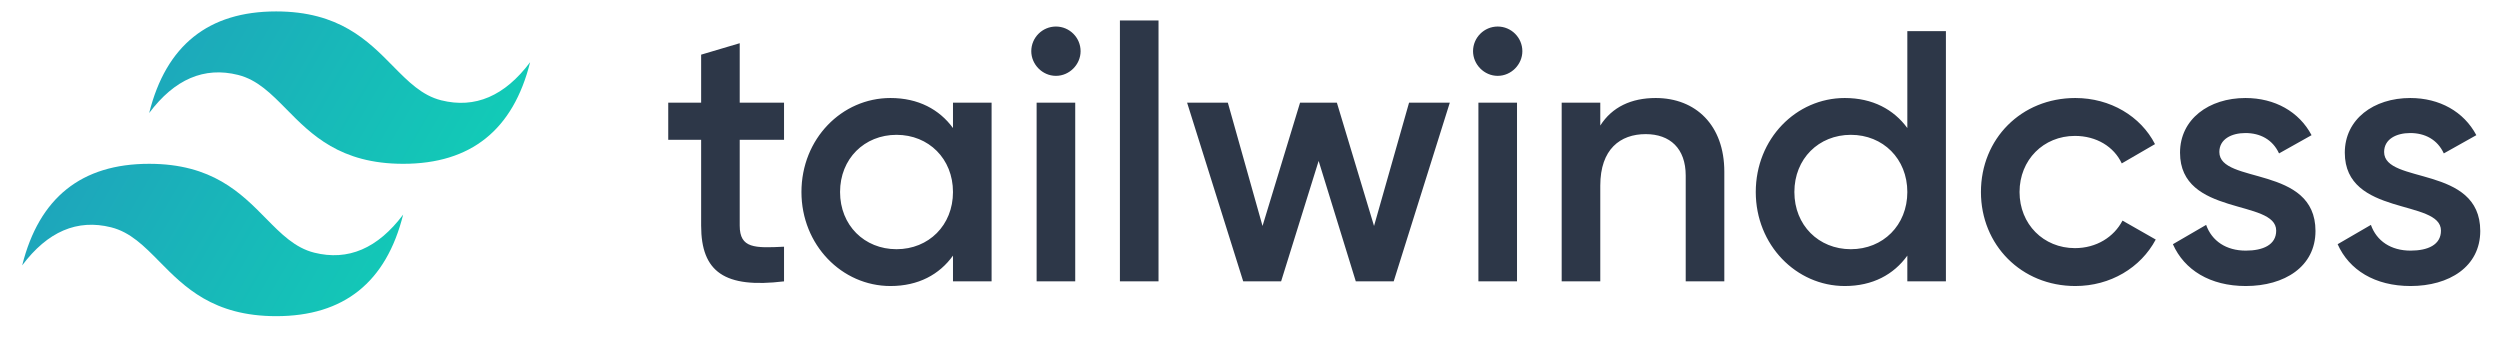
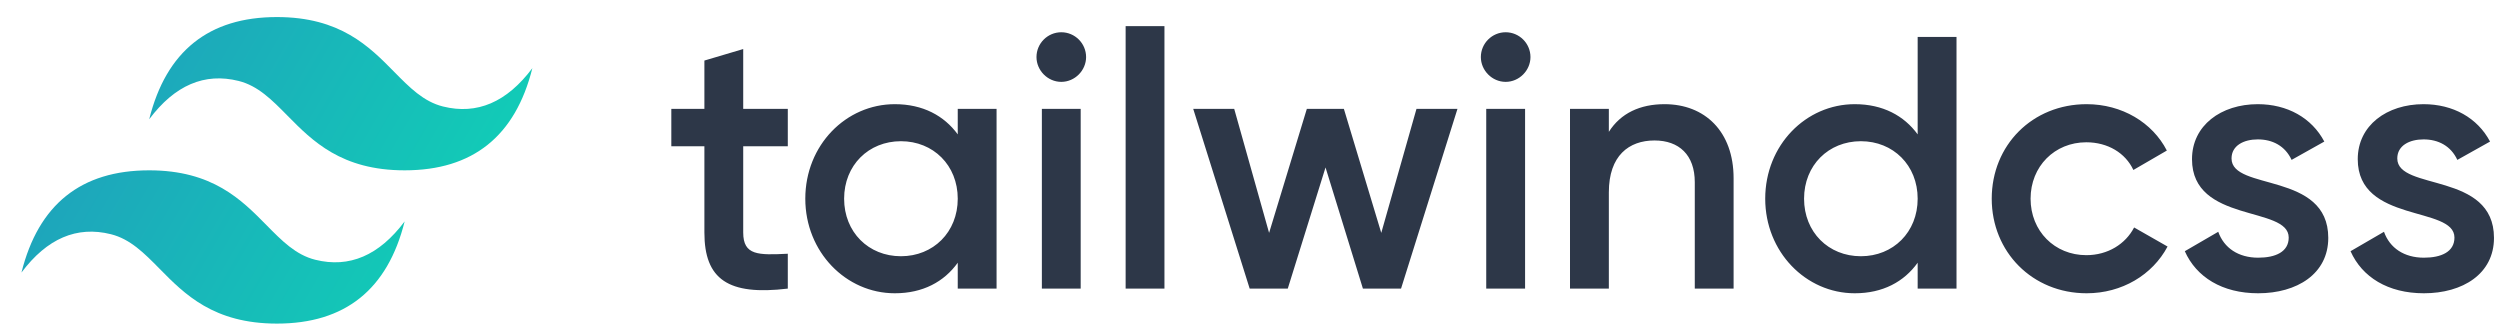
- <svg xmlns="http://www.w3.org/2000/svg" width="88" height="12" viewBox="0 0 88 12" fill="none">
-   <path fill-rule="evenodd" clip-rule="evenodd" d="M9.721 0.402C7.337 0.402 5.847 1.594 5.251 3.978C6.145 2.786 7.188 2.339 8.38 2.637C9.06 2.807 9.546 3.3 10.084 3.846C10.961 4.736 11.975 5.766 14.191 5.766C16.574 5.766 18.064 4.574 18.66 2.19C17.766 3.382 16.723 3.829 15.531 3.531C14.851 3.361 14.365 2.867 13.827 2.321C12.951 1.432 11.937 0.402 9.721 0.402ZM5.251 5.766C2.867 5.766 1.377 6.958 0.781 9.341C1.675 8.149 2.718 7.703 3.91 8.001C4.59 8.171 5.076 8.664 5.614 9.21C6.491 10.1 7.505 11.129 9.721 11.129C12.105 11.129 13.595 9.937 14.191 7.554C13.297 8.745 12.254 9.192 11.062 8.894C10.382 8.724 9.896 8.231 9.358 7.685C8.481 6.795 7.467 5.766 5.251 5.766Z" fill="url(#paint0_linear)" />
-   <path fill-rule="evenodd" clip-rule="evenodd" d="M27.598 4.922H26.038V7.942C26.038 8.747 26.567 8.734 27.598 8.684V9.904C25.51 10.156 24.68 9.577 24.68 7.942V4.922H23.522V3.614H24.68V1.924L26.038 1.521V3.614H27.598V4.922ZM33.545 3.614H34.904V9.904H33.545V8.998C33.067 9.665 32.325 10.068 31.344 10.068C29.633 10.068 28.211 8.621 28.211 6.759C28.211 4.884 29.633 3.45 31.344 3.45C32.325 3.45 33.067 3.853 33.545 4.507V3.614ZM31.558 8.772C32.69 8.772 33.545 7.929 33.545 6.759C33.545 5.589 32.69 4.746 31.558 4.746C30.425 4.746 29.57 5.589 29.57 6.759C29.57 7.929 30.425 8.772 31.558 8.772ZM37.169 2.67C36.691 2.67 36.301 2.267 36.301 1.802C36.301 1.324 36.691 0.934 37.169 0.934C37.647 0.934 38.037 1.324 38.037 1.802C38.037 2.267 37.647 2.67 37.169 2.67ZM36.489 9.904V3.614H37.848V9.904H36.489ZM39.421 9.904V0.72H40.78V9.904H39.421ZM49.599 3.614H51.033L49.058 9.904H47.724L46.416 5.664L45.095 9.904H43.761L41.786 3.614H43.22L44.441 7.954L45.762 3.614H47.058L48.366 7.954L49.599 3.614ZM52.719 2.67C52.241 2.67 51.851 2.267 51.851 1.802C51.851 1.324 52.241 0.934 52.719 0.934C53.197 0.934 53.587 1.324 53.587 1.802C53.587 2.267 53.197 2.67 52.719 2.67ZM52.04 9.904V3.614H53.399V9.904H52.04ZM58.28 3.45C59.689 3.45 60.696 4.406 60.696 6.042V9.904H59.337V6.18C59.337 5.224 58.784 4.721 57.928 4.721C57.035 4.721 56.33 5.249 56.33 6.532V9.904H54.971V3.614H56.33V4.419C56.745 3.765 57.425 3.45 58.28 3.45ZM67.138 1.097H68.496V9.904H67.138V8.998C66.659 9.665 65.917 10.068 64.936 10.068C63.225 10.068 61.803 8.621 61.803 6.759C61.803 4.884 63.225 3.45 64.936 3.45C65.917 3.45 66.659 3.853 67.138 4.507V1.097ZM65.15 8.772C66.282 8.772 67.138 7.929 67.138 6.759C67.138 5.589 66.282 4.746 65.15 4.746C64.017 4.746 63.162 5.589 63.162 6.759C63.162 7.929 64.017 8.772 65.15 8.772ZM73.051 10.068C71.151 10.068 69.729 8.621 69.729 6.759C69.729 4.884 71.151 3.45 73.051 3.45C74.284 3.45 75.353 4.092 75.856 5.073L74.686 5.752C74.41 5.161 73.793 4.784 73.038 4.784C71.931 4.784 71.088 5.627 71.088 6.759C71.088 7.891 71.931 8.734 73.038 8.734C73.793 8.734 74.41 8.344 74.712 7.765L75.882 8.432C75.353 9.426 74.284 10.068 73.051 10.068ZM78.121 5.35C78.121 6.495 81.505 5.803 81.505 8.13C81.505 9.388 80.411 10.068 79.052 10.068C77.794 10.068 76.888 9.502 76.486 8.596L77.656 7.916C77.857 8.483 78.36 8.822 79.052 8.822C79.656 8.822 80.122 8.621 80.122 8.118C80.122 6.998 76.737 7.627 76.737 5.375C76.737 4.192 77.756 3.45 79.04 3.45C80.071 3.45 80.927 3.928 81.367 4.758L80.222 5.4C79.996 4.909 79.555 4.683 79.04 4.683C78.549 4.683 78.121 4.897 78.121 5.35ZM83.921 5.35C83.921 6.495 87.305 5.803 87.305 8.13C87.305 9.388 86.211 10.068 84.852 10.068C83.594 10.068 82.688 9.502 82.285 8.596L83.456 7.916C83.657 8.483 84.16 8.822 84.852 8.822C85.456 8.822 85.922 8.621 85.922 8.118C85.922 6.998 82.537 7.627 82.537 5.375C82.537 4.192 83.556 3.45 84.84 3.45C85.871 3.45 86.727 3.928 87.167 4.758L86.022 5.4C85.796 4.909 85.355 4.683 84.84 4.683C84.349 4.683 83.921 4.897 83.921 5.35Z" fill="#2D3748" />
+ <svg xmlns="http://www.w3.org/2000/svg" width="91" height="12" viewBox="0 0 91 12" fill="none">
+   <path fill-rule="evenodd" clip-rule="evenodd" d="M10.08 0.621C7.6 0.621 6.051 1.861 5.431 4.341C6.361 3.101 7.445 2.636 8.685 2.946C9.393 3.123 9.898 3.636 10.458 4.204C11.37 5.129 12.425 6.2 14.729 6.2C17.209 6.2 18.759 4.96 19.378 2.481C18.449 3.721 17.364 4.186 16.124 3.876C15.417 3.699 14.911 3.186 14.351 2.618C13.44 1.692 12.385 0.621 10.08 0.621ZM5.431 6.2C2.951 6.2 1.401 7.44 0.781 9.92C1.711 8.68 2.796 8.215 4.036 8.525C4.743 8.702 5.249 9.215 5.809 9.783C6.72 10.708 7.775 11.779 10.08 11.779C12.56 11.779 14.109 10.54 14.729 8.06C13.799 9.3 12.715 9.765 11.475 9.455C10.767 9.278 10.262 8.765 9.702 8.197C8.79 7.271 7.735 6.2 5.431 6.2Z" fill="url(#paint0_linear)" />
+   <path fill-rule="evenodd" clip-rule="evenodd" d="M28.676 5.323H27.053V8.464C27.053 9.301 27.602 9.288 28.676 9.236V10.505C26.503 10.767 25.64 10.165 25.64 8.464V5.323H24.436V3.962H25.64V2.204L27.053 1.785V3.962H28.676V5.323ZM34.862 3.962H36.275V10.505H34.862V9.563C34.364 10.257 33.592 10.675 32.571 10.675C30.792 10.675 29.313 9.17 29.313 7.233C29.313 5.284 30.792 3.792 32.571 3.792C33.592 3.792 34.364 4.21 34.862 4.891V3.962ZM32.794 9.327C33.972 9.327 34.862 8.451 34.862 7.233C34.862 6.016 33.972 5.14 32.794 5.14C31.616 5.14 30.726 6.016 30.726 7.233C30.726 8.451 31.616 9.327 32.794 9.327ZM38.631 2.98C38.133 2.98 37.728 2.561 37.728 2.077C37.728 1.58 38.133 1.174 38.631 1.174C39.128 1.174 39.534 1.58 39.534 2.077C39.534 2.561 39.128 2.98 38.631 2.98ZM37.924 10.505V3.962H39.337V10.505H37.924ZM40.973 10.505V0.952H42.386V10.505H40.973ZM51.56 3.962H53.052L50.998 10.505H49.61L48.249 6.095L46.875 10.505H45.488L43.433 3.962H44.925L46.195 8.477L47.569 3.962H48.917L50.278 8.477L51.56 3.962ZM54.806 2.98C54.309 2.98 53.903 2.561 53.903 2.077C53.903 1.58 54.309 1.174 54.806 1.174C55.303 1.174 55.709 1.58 55.709 2.077C55.709 2.561 55.303 2.98 54.806 2.98ZM54.099 10.505V3.962H55.513V10.505H54.099ZM60.59 3.792C62.056 3.792 63.103 4.786 63.103 6.488V10.505H61.69V6.631C61.69 5.637 61.114 5.113 60.224 5.113C59.295 5.113 58.562 5.663 58.562 6.998V10.505H57.148V3.962H58.562V4.799C58.994 4.119 59.7 3.792 60.59 3.792ZM69.803 1.344H71.217V10.505H69.803V9.563C69.306 10.257 68.534 10.675 67.513 10.675C65.733 10.675 64.254 9.17 64.254 7.233C64.254 5.284 65.733 3.792 67.513 3.792C68.534 3.792 69.306 4.21 69.803 4.891V1.344ZM67.736 9.327C68.913 9.327 69.803 8.451 69.803 7.233C69.803 6.016 68.913 5.14 67.736 5.14C66.558 5.14 65.668 6.016 65.668 7.233C65.668 8.451 66.558 9.327 67.736 9.327ZM75.954 10.675C73.978 10.675 72.499 9.17 72.499 7.233C72.499 5.284 73.978 3.792 75.954 3.792C77.237 3.792 78.349 4.459 78.873 5.48L77.655 6.187C77.368 5.571 76.726 5.179 75.941 5.179C74.789 5.179 73.913 6.056 73.913 7.233C73.913 8.411 74.789 9.288 75.941 9.288C76.726 9.288 77.368 8.882 77.682 8.28L78.899 8.974C78.349 10.008 77.237 10.675 75.954 10.675ZM81.228 5.768C81.228 6.959 84.749 6.239 84.749 8.66C84.749 9.969 83.61 10.675 82.197 10.675C80.888 10.675 79.946 10.086 79.527 9.144L80.744 8.437C80.953 9.026 81.477 9.38 82.197 9.38C82.825 9.38 83.309 9.17 83.309 8.647C83.309 7.482 79.789 8.136 79.789 5.794C79.789 4.564 80.849 3.792 82.183 3.792C83.257 3.792 84.147 4.289 84.605 5.153L83.414 5.82C83.178 5.31 82.72 5.074 82.183 5.074C81.673 5.074 81.228 5.297 81.228 5.768ZM87.261 5.768C87.261 6.959 90.781 6.239 90.781 8.66C90.781 9.969 89.643 10.675 88.23 10.675C86.921 10.675 85.979 10.086 85.56 9.144L86.777 8.437C86.986 9.026 87.51 9.38 88.23 9.38C88.858 9.38 89.342 9.17 89.342 8.647C89.342 7.482 85.822 8.136 85.822 5.794C85.822 4.564 86.882 3.792 88.216 3.792C89.29 3.792 90.18 4.289 90.638 5.153L89.447 5.82C89.211 5.31 88.753 5.074 88.216 5.074C87.706 5.074 87.261 5.297 87.261 5.768Z" fill="#2D3748" />
  <defs>
-     <linearGradient id="paint0_linear" x1="0.285" y1="0.402" x2="18.66" y2="10.997" gradientUnits="userSpaceOnUse">
+     <linearGradient id="paint0_linear" x1="0.265" y1="0.621" x2="19.378" y2="11.642" gradientUnits="userSpaceOnUse">
      <stop stop-color="#2298BD" />
      <stop offset="1" stop-color="#0ED7B5" />
    </linearGradient>
  </defs>
</svg>
